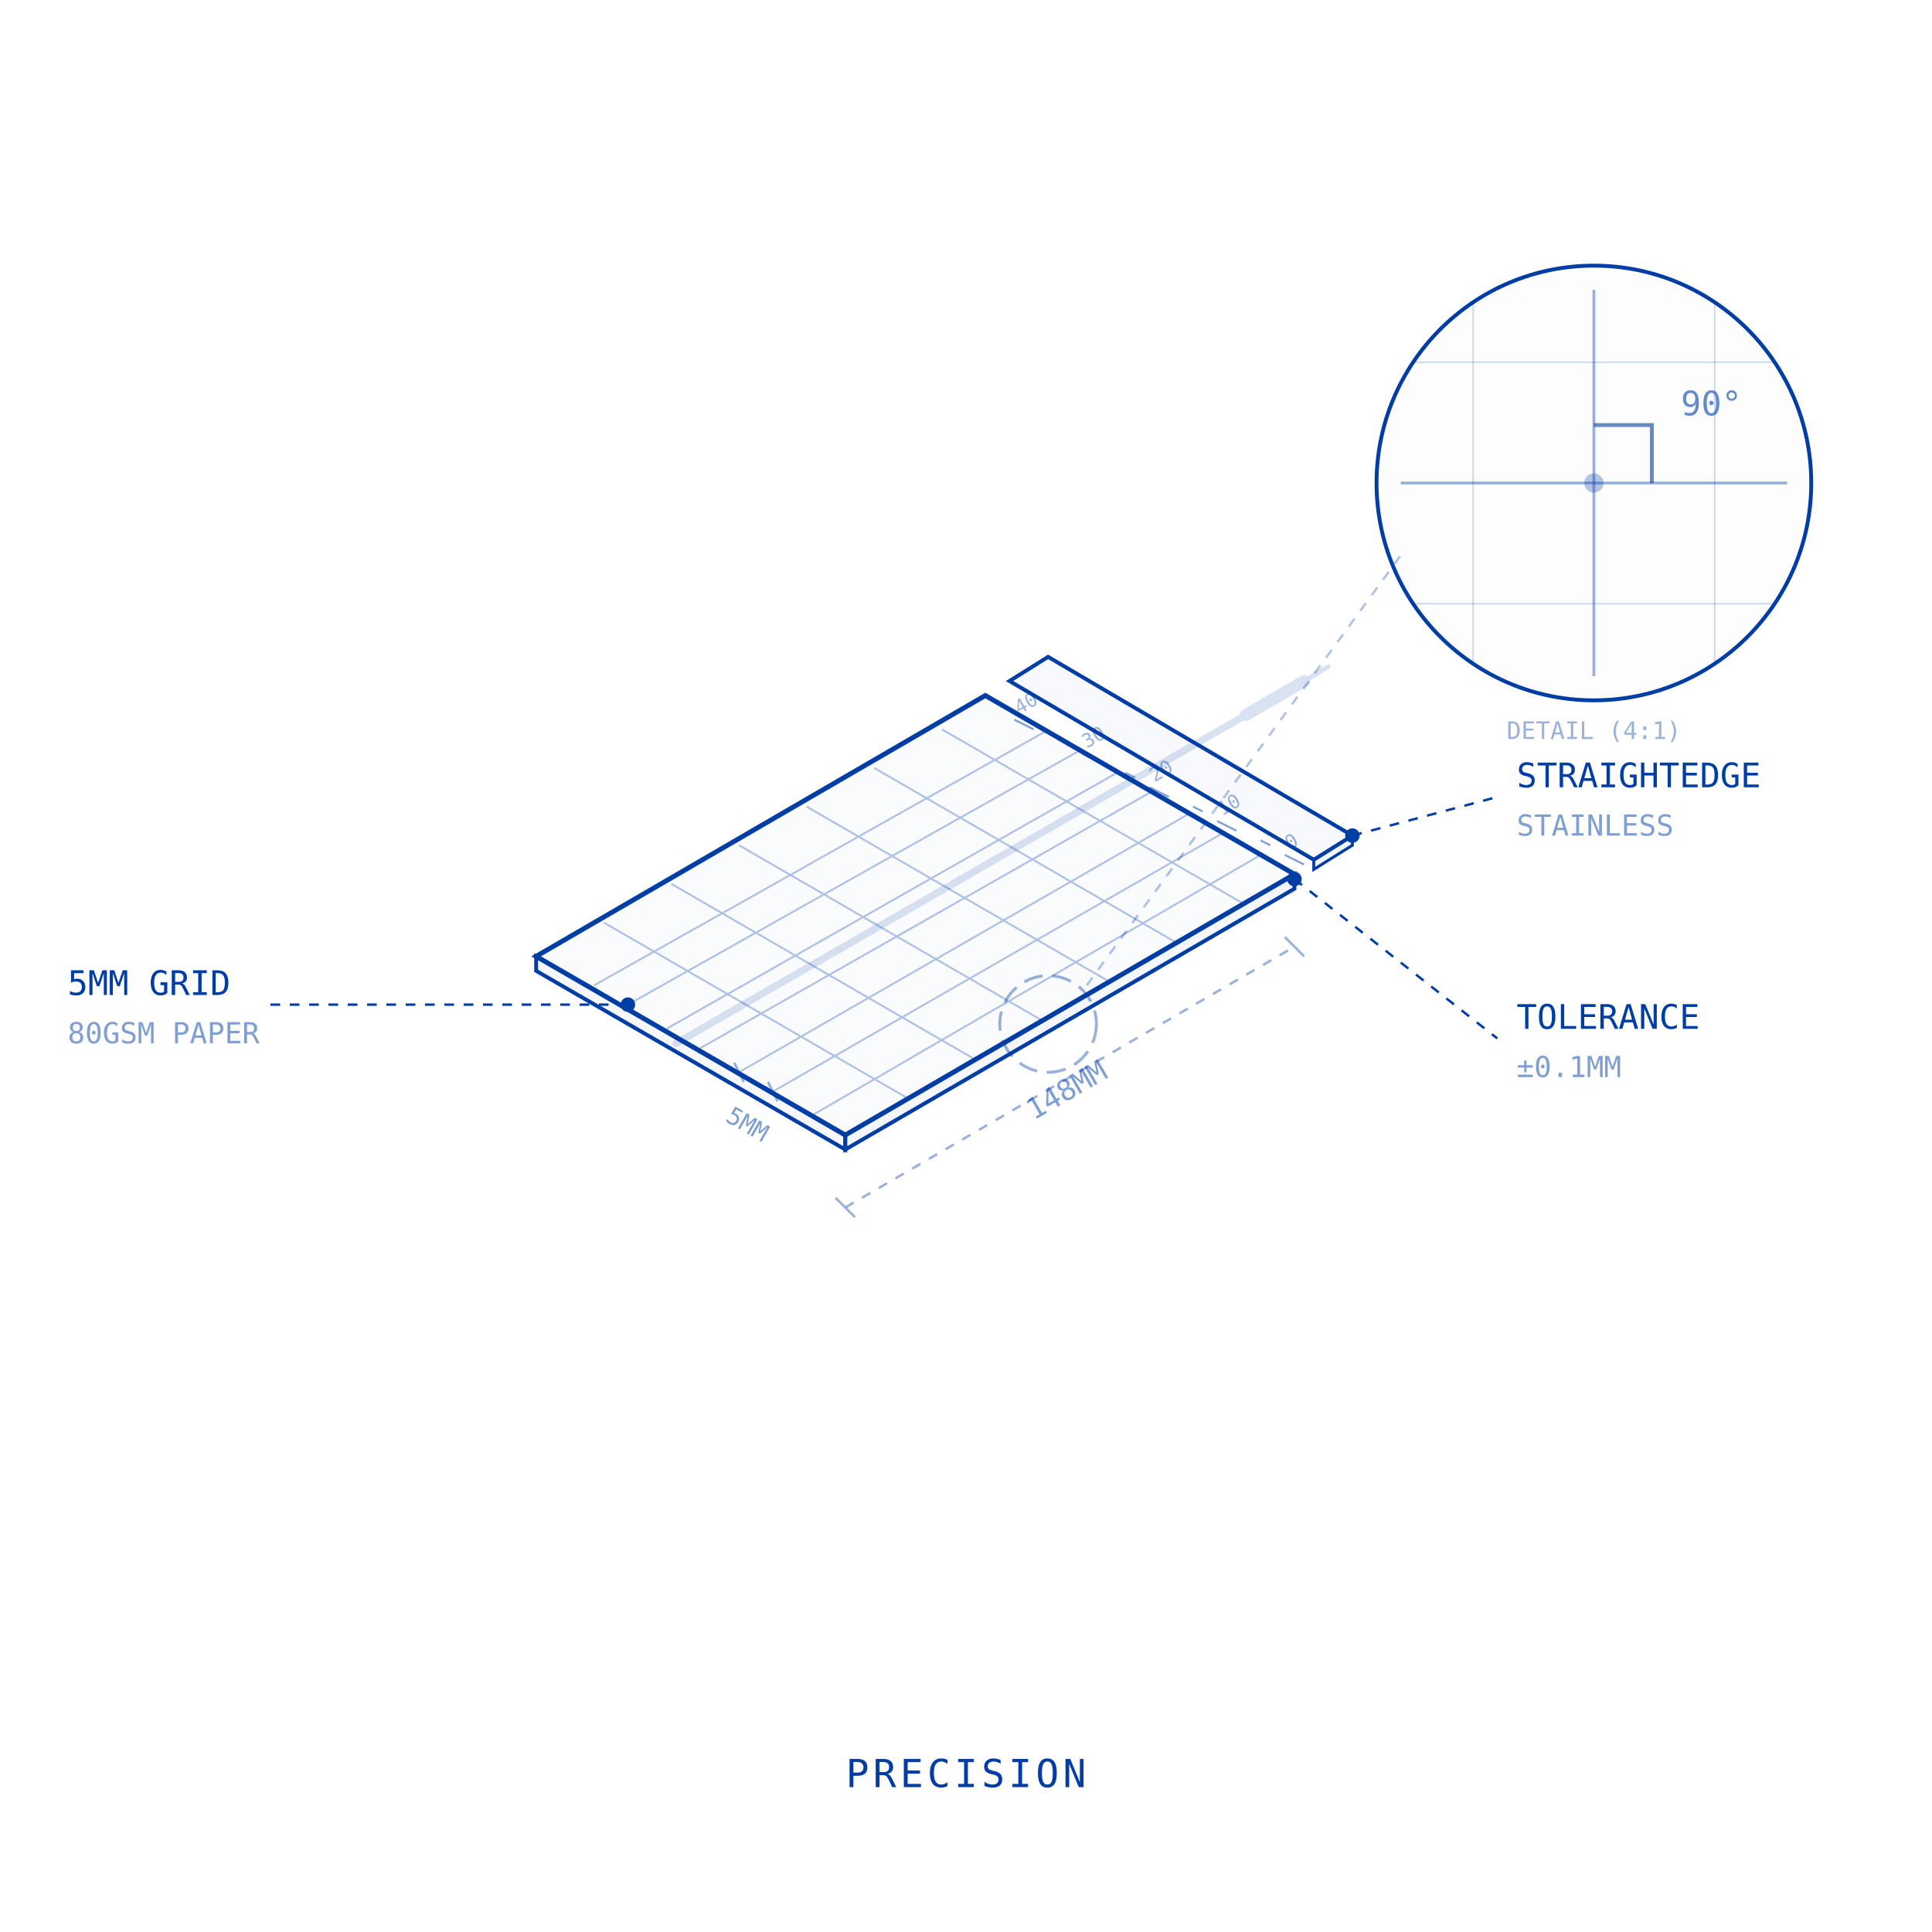
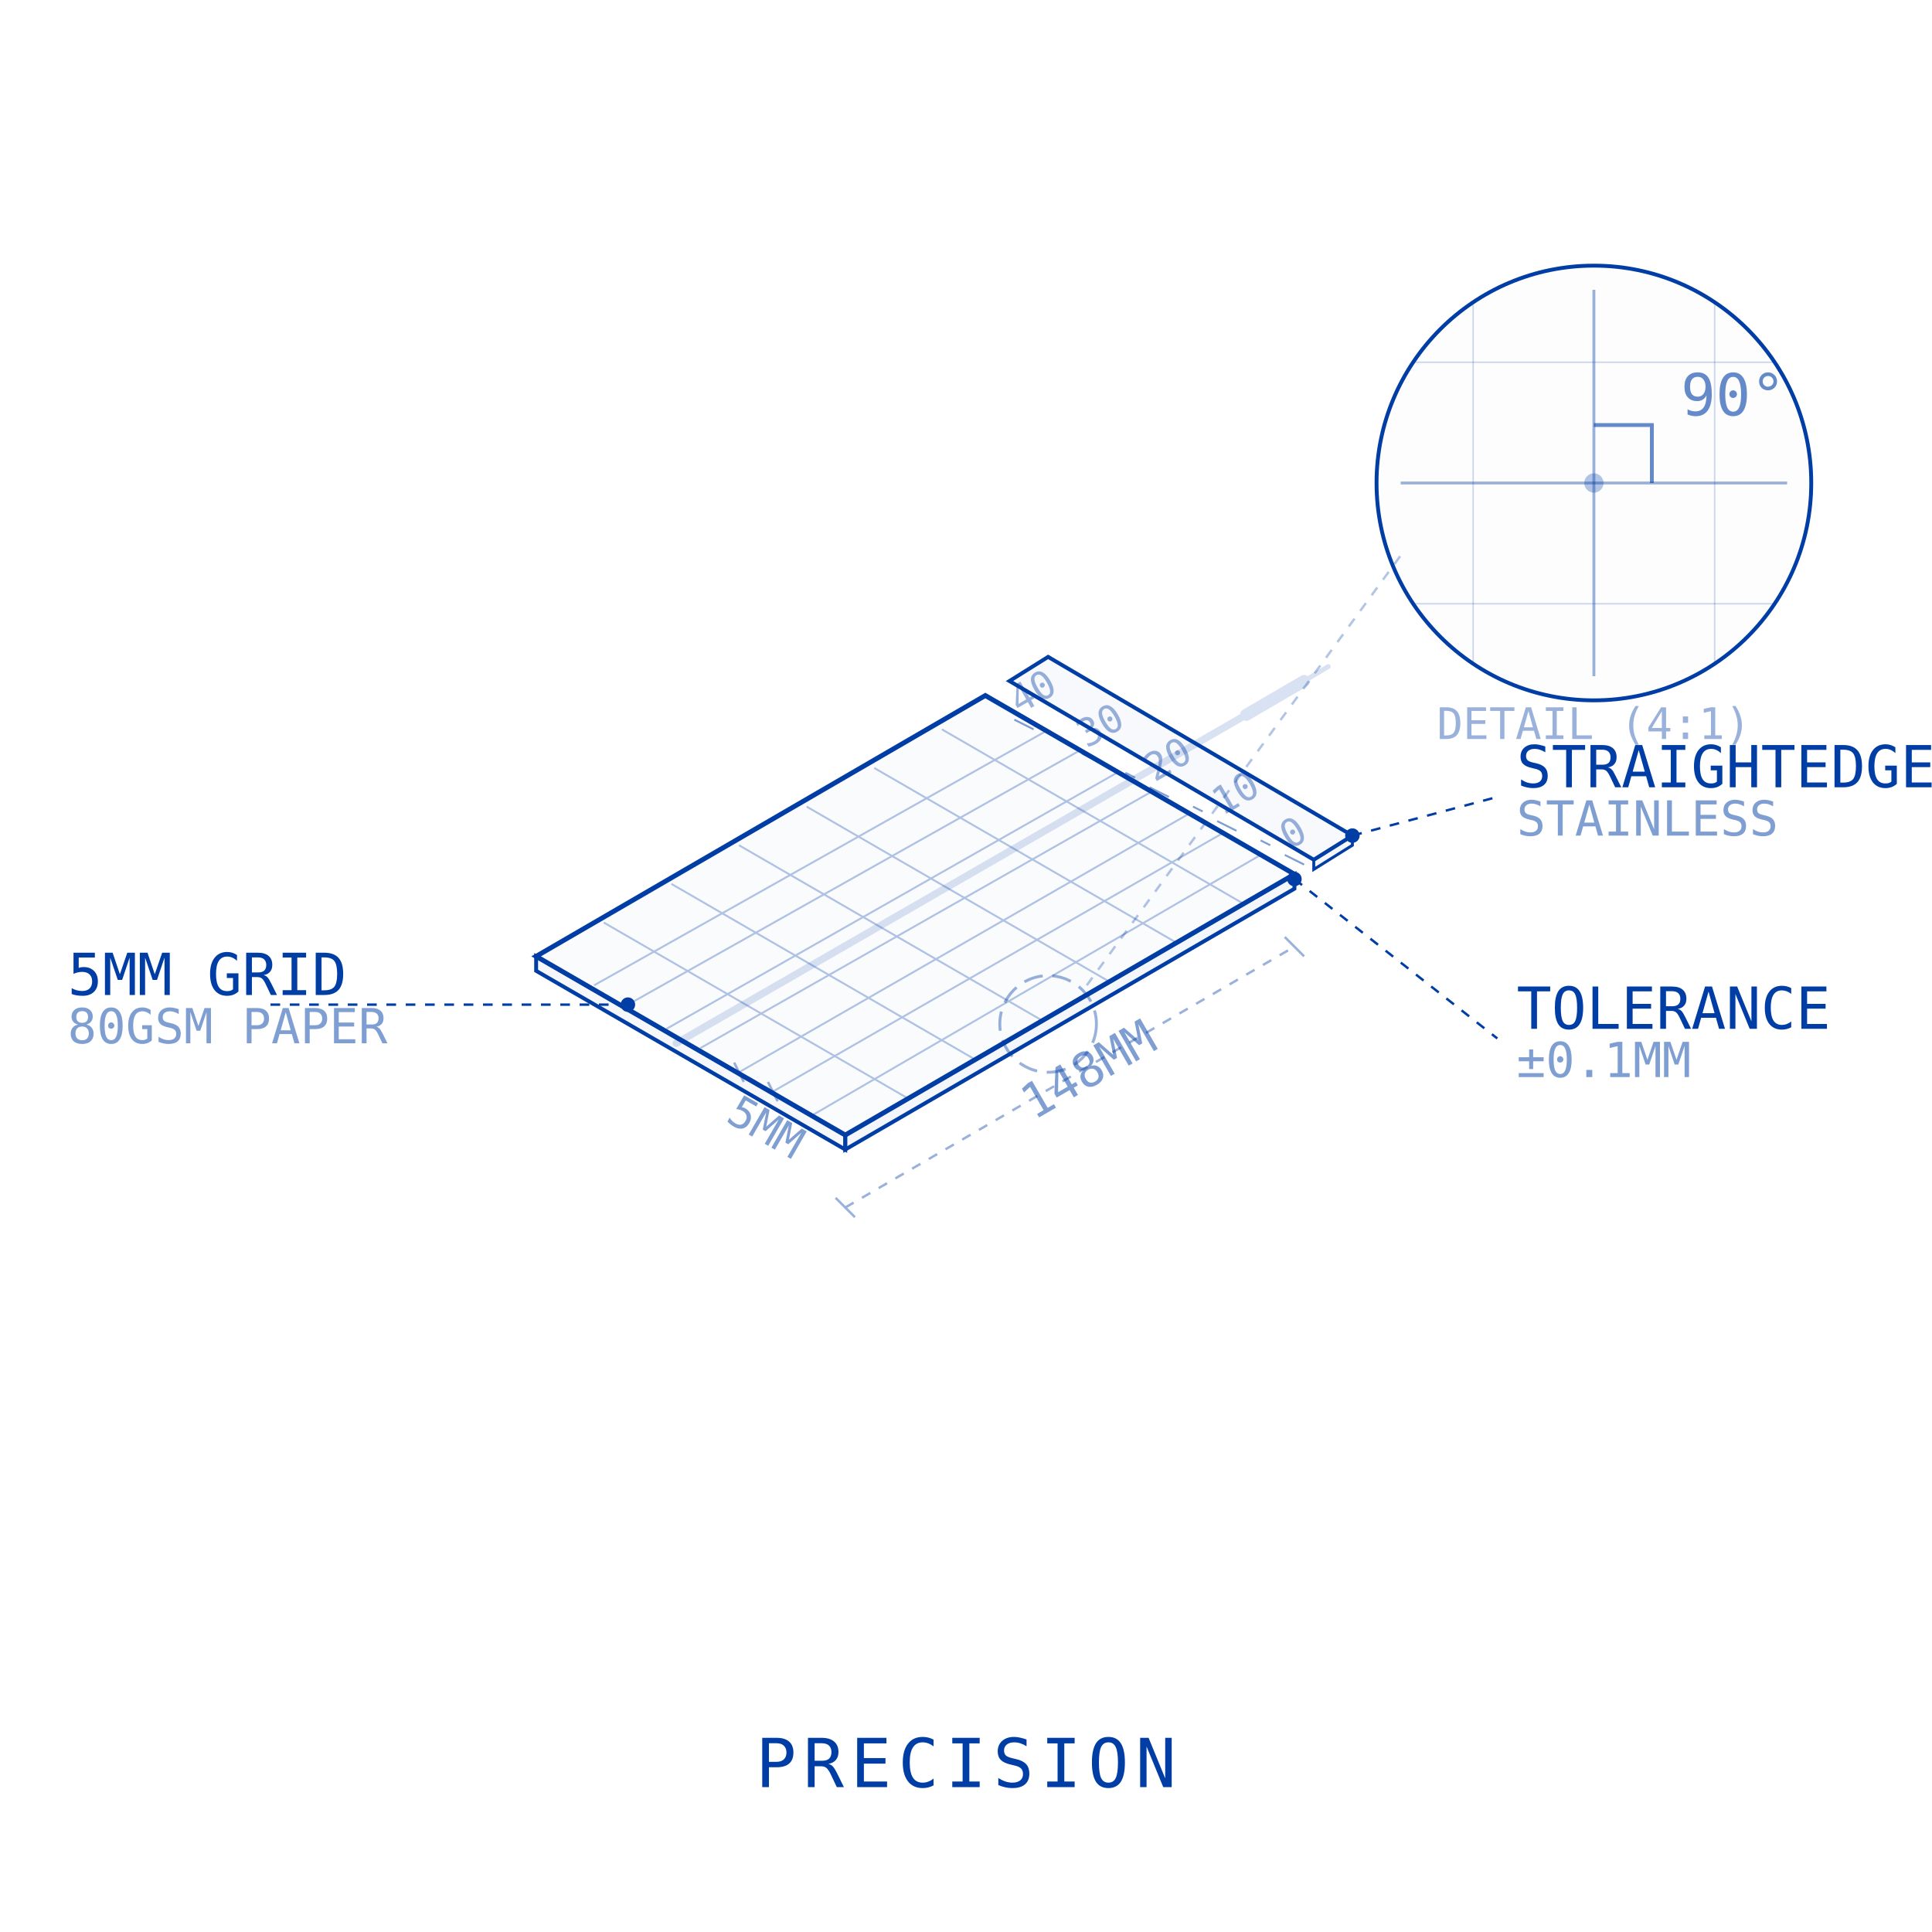
<svg xmlns="http://www.w3.org/2000/svg" viewBox="0 0 400 400" fill="none">
  <defs>
    <clipPath id="precision-page-clip">
      <polygon points="175,235 268,181 204,144 111,198" />
    </clipPath>
    <clipPath id="precision-inset-clip">
      <circle cx="330" cy="100" r="45" />
    </clipPath>
  </defs>
  <g>
    <polygon points="175,235 268,181 204,144 111,198" stroke="#003DA5" stroke-width="1" fill="rgba(0,61,165,0.02)" />
    <g clip-path="url(#precision-page-clip)" stroke="#003DA5" stroke-width="0.4" opacity="0.3">
      <line x1="168" y1="231" x2="261" y2="177" />
      <line x1="160" y1="226" x2="254" y2="172" />
      <line x1="153" y1="222" x2="247" y2="168" />
      <line x1="145" y1="217" x2="240" y2="163" />
      <line x1="138" y1="213" x2="233" y2="159" />
      <line x1="130" y1="208" x2="226" y2="154" />
      <line x1="123" y1="204" x2="219" y2="150" />
      <line x1="189" y1="228" x2="125" y2="191" />
      <line x1="203" y1="220" x2="139" y2="183" />
      <line x1="217" y1="212" x2="153" y2="175" />
      <line x1="231" y1="204" x2="167" y2="167" />
      <line x1="245" y1="196" x2="181" y2="159" />
      <line x1="259" y1="188" x2="195" y2="151" />
    </g>
    <polygon points="175,235 268,181 268,184 175,238" stroke="#003DA5" stroke-width="0.8" fill="rgba(0,61,165,0.05)" />
    <polygon points="175,235 111,198 111,201 175,238" stroke="#003DA5" stroke-width="0.8" fill="rgba(0,61,165,0.04)" />
  </g>
  <g>
    <polygon points="272,178 280,173 217,136 209,141" stroke="#003DA5" stroke-width="0.8" fill="rgba(0,61,165,0.03)" />
    <polygon points="272,178 280,173 280,175 272,180" stroke="#003DA5" stroke-width="0.6" fill="rgba(0,61,165,0.05)" />
    <g stroke="#003DA5" stroke-width="0.4" opacity="0.5">
      <line x1="270" y1="179" x2="266" y2="177" />
      <line x1="256" y1="172" x2="252" y2="170" />
      <line x1="242" y1="165" x2="238" y2="163" />
      <line x1="228" y1="158" x2="224" y2="156" />
      <line x1="214" y1="151" x2="210" y2="149" />
      <line x1="263" y1="175" x2="261" y2="174" />
      <line x1="249" y1="168" x2="247" y2="167" />
      <line x1="235" y1="161" x2="233" y2="160" />
      <line x1="221" y1="154" x2="219" y2="153" />
    </g>
-     <g font-family="'Doto', monospace" font-size="4" fill="#003DA5" opacity="0.4">
+     <g font-family="'Doto', monospace" font-size="8" fill="#003DA5" opacity="0.4">
      <text x="267" y="176" transform="rotate(-30, 267, 176)">0</text>
      <text x="253" y="169" transform="rotate(-30, 253, 169)">10</text>
      <text x="239" y="162" transform="rotate(-30, 239, 162)">20</text>
      <text x="225" y="155" transform="rotate(-30, 225, 155)">30</text>
      <text x="211" y="148" transform="rotate(-30, 211, 148)">40</text>
    </g>
  </g>
  <g>
    <circle cx="217" cy="212" r="10" stroke="#003DA5" stroke-width="0.6" stroke-dasharray="4 2" fill="none" opacity="0.4" />
    <line x1="225" y1="204" x2="290" y2="115" stroke="#003DA5" stroke-width="0.5" stroke-dasharray="2 2" opacity="0.3" />
    <circle cx="330" cy="100" r="45" stroke="#003DA5" stroke-width="0.8" fill="rgba(0,61,165,0.01)" />
    <g clip-path="url(#precision-inset-clip)">
      <line x1="290" y1="100" x2="370" y2="100" stroke="#003DA5" stroke-width="0.6" opacity="0.4" />
      <line x1="330" y1="60" x2="330" y2="140" stroke="#003DA5" stroke-width="0.6" opacity="0.4" />
      <line x1="290" y1="75" x2="370" y2="75" stroke="#003DA5" stroke-width="0.3" opacity="0.2" />
      <line x1="290" y1="125" x2="370" y2="125" stroke="#003DA5" stroke-width="0.3" opacity="0.2" />
      <line x1="305" y1="60" x2="305" y2="140" stroke="#003DA5" stroke-width="0.3" opacity="0.2" />
      <line x1="355" y1="60" x2="355" y2="140" stroke="#003DA5" stroke-width="0.3" opacity="0.2" />
      <path d="M330,88 L342,88 L342,100" stroke="#003DA5" stroke-width="0.8" fill="none" opacity="0.6" />
      <circle cx="330" cy="100" r="2" fill="#003DA5" opacity="0.3" />
    </g>
-     <text x="330" y="153" font-family="'Doto', monospace" font-size="5" fill="#003DA5" text-anchor="middle" opacity="0.4">
+     <text x="330" y="153" font-family="'Doto', monospace" font-size="9" fill="#003DA5" text-anchor="middle" opacity="0.4">
      DETAIL (4:1)
    </text>
  </g>
  <g opacity="0.15">
    <line x1="140" y1="216" x2="258" y2="148" stroke="#003DA5" stroke-width="1.5" stroke-linecap="round" />
    <line x1="258" y1="148" x2="270" y2="141" stroke="#003DA5" stroke-width="2.5" stroke-linecap="round" />
    <line x1="270" y1="141" x2="275" y2="138" stroke="#003DA5" stroke-width="1" stroke-linecap="round" />
  </g>
  <g>
    <line x1="130" y1="208" x2="55" y2="208" stroke="#003DA5" stroke-width="0.5" stroke-dasharray="2 2" />
    <circle cx="130" cy="208" r="1.5" fill="#003DA5" />
-     <text x="14" y="206" font-family="'Doto', monospace" font-size="7" fill="#003DA5">
+     <text x="14" y="206" font-family="'Doto', monospace" font-size="12" fill="#003DA5">
      5MM GRID
    </text>
-     <text x="14" y="216" font-family="'Doto', monospace" font-size="6" fill="#003DA5" opacity="0.5">
+     <text x="14" y="216" font-family="'Doto', monospace" font-size="10" fill="#003DA5" opacity="0.5">
      80GSM PAPER
    </text>
-     <text x="348" y="86" font-family="'Doto', monospace" font-size="7" fill="#003DA5" opacity="0.6">
+     <text x="348" y="86" font-family="'Doto', monospace" font-size="12" fill="#003DA5" opacity="0.6">
      90°
    </text>
    <line x1="268" y1="182" x2="310" y2="215" stroke="#003DA5" stroke-width="0.5" stroke-dasharray="2 2" />
    <circle cx="268" cy="182" r="1.5" fill="#003DA5" />
-     <text x="314" y="213" font-family="'Doto', monospace" font-size="7" fill="#003DA5">
+     <text x="314" y="213" font-family="'Doto', monospace" font-size="12" fill="#003DA5">
      TOLERANCE
    </text>
-     <text x="314" y="223" font-family="'Doto', monospace" font-size="6" fill="#003DA5" opacity="0.5">
+     <text x="314" y="223" font-family="'Doto', monospace" font-size="10" fill="#003DA5" opacity="0.5">
      ±0.1MM
    </text>
    <line x1="280" y1="173" x2="310" y2="165" stroke="#003DA5" stroke-width="0.5" stroke-dasharray="2 2" />
    <circle cx="280" cy="173" r="1.5" fill="#003DA5" />
-     <text x="314" y="163" font-family="'Doto', monospace" font-size="7" fill="#003DA5">
+     <text x="314" y="163" font-family="'Doto', monospace" font-size="12" fill="#003DA5">
      STRAIGHTEDGE
    </text>
-     <text x="314" y="173" font-family="'Doto', monospace" font-size="6" fill="#003DA5" opacity="0.5">
+     <text x="314" y="173" font-family="'Doto', monospace" font-size="10" fill="#003DA5" opacity="0.5">
      STAINLESS
    </text>
  </g>
  <g>
    <g stroke="#003DA5" stroke-width="0.5" opacity="0.4">
      <line x1="160" y1="226" x2="153" y2="222" stroke-dasharray="2 2" />
      <line x1="159" y1="224" x2="161" y2="228" />
      <line x1="152" y1="220" x2="154" y2="224" />
    </g>
-     <text x="150" y="232" font-family="'Doto', monospace" font-size="5" fill="#003DA5" opacity="0.5" transform="rotate(30, 150, 232)">
+     <text x="150" y="232" font-family="'Doto', monospace" font-size="9" fill="#003DA5" opacity="0.5" transform="rotate(30, 150, 232)">
      5MM
    </text>
    <g stroke="#003DA5" stroke-width="0.5" opacity="0.4">
      <line x1="175" y1="250" x2="268" y2="196" stroke-dasharray="2 2" />
      <line x1="173" y1="248" x2="177" y2="252" />
      <line x1="266" y1="194" x2="270" y2="198" />
    </g>
-     <text x="214" y="232" font-family="'Doto', monospace" font-size="6" fill="#003DA5" opacity="0.5" transform="rotate(-30, 214, 232)">
+     <text x="214" y="232" font-family="'Doto', monospace" font-size="10" fill="#003DA5" opacity="0.5" transform="rotate(-30, 214, 232)">
      148MM
    </text>
  </g>
-   <text x="200" y="370" font-family="'Doto', monospace" font-size="8" fill="#003DA5" text-anchor="middle" letter-spacing="0.1em">
+   <text x="200" y="370" font-family="'Doto', monospace" font-size="14" fill="#003DA5" text-anchor="middle" letter-spacing="0.1em">
    PRECISION
  </text>
</svg>
